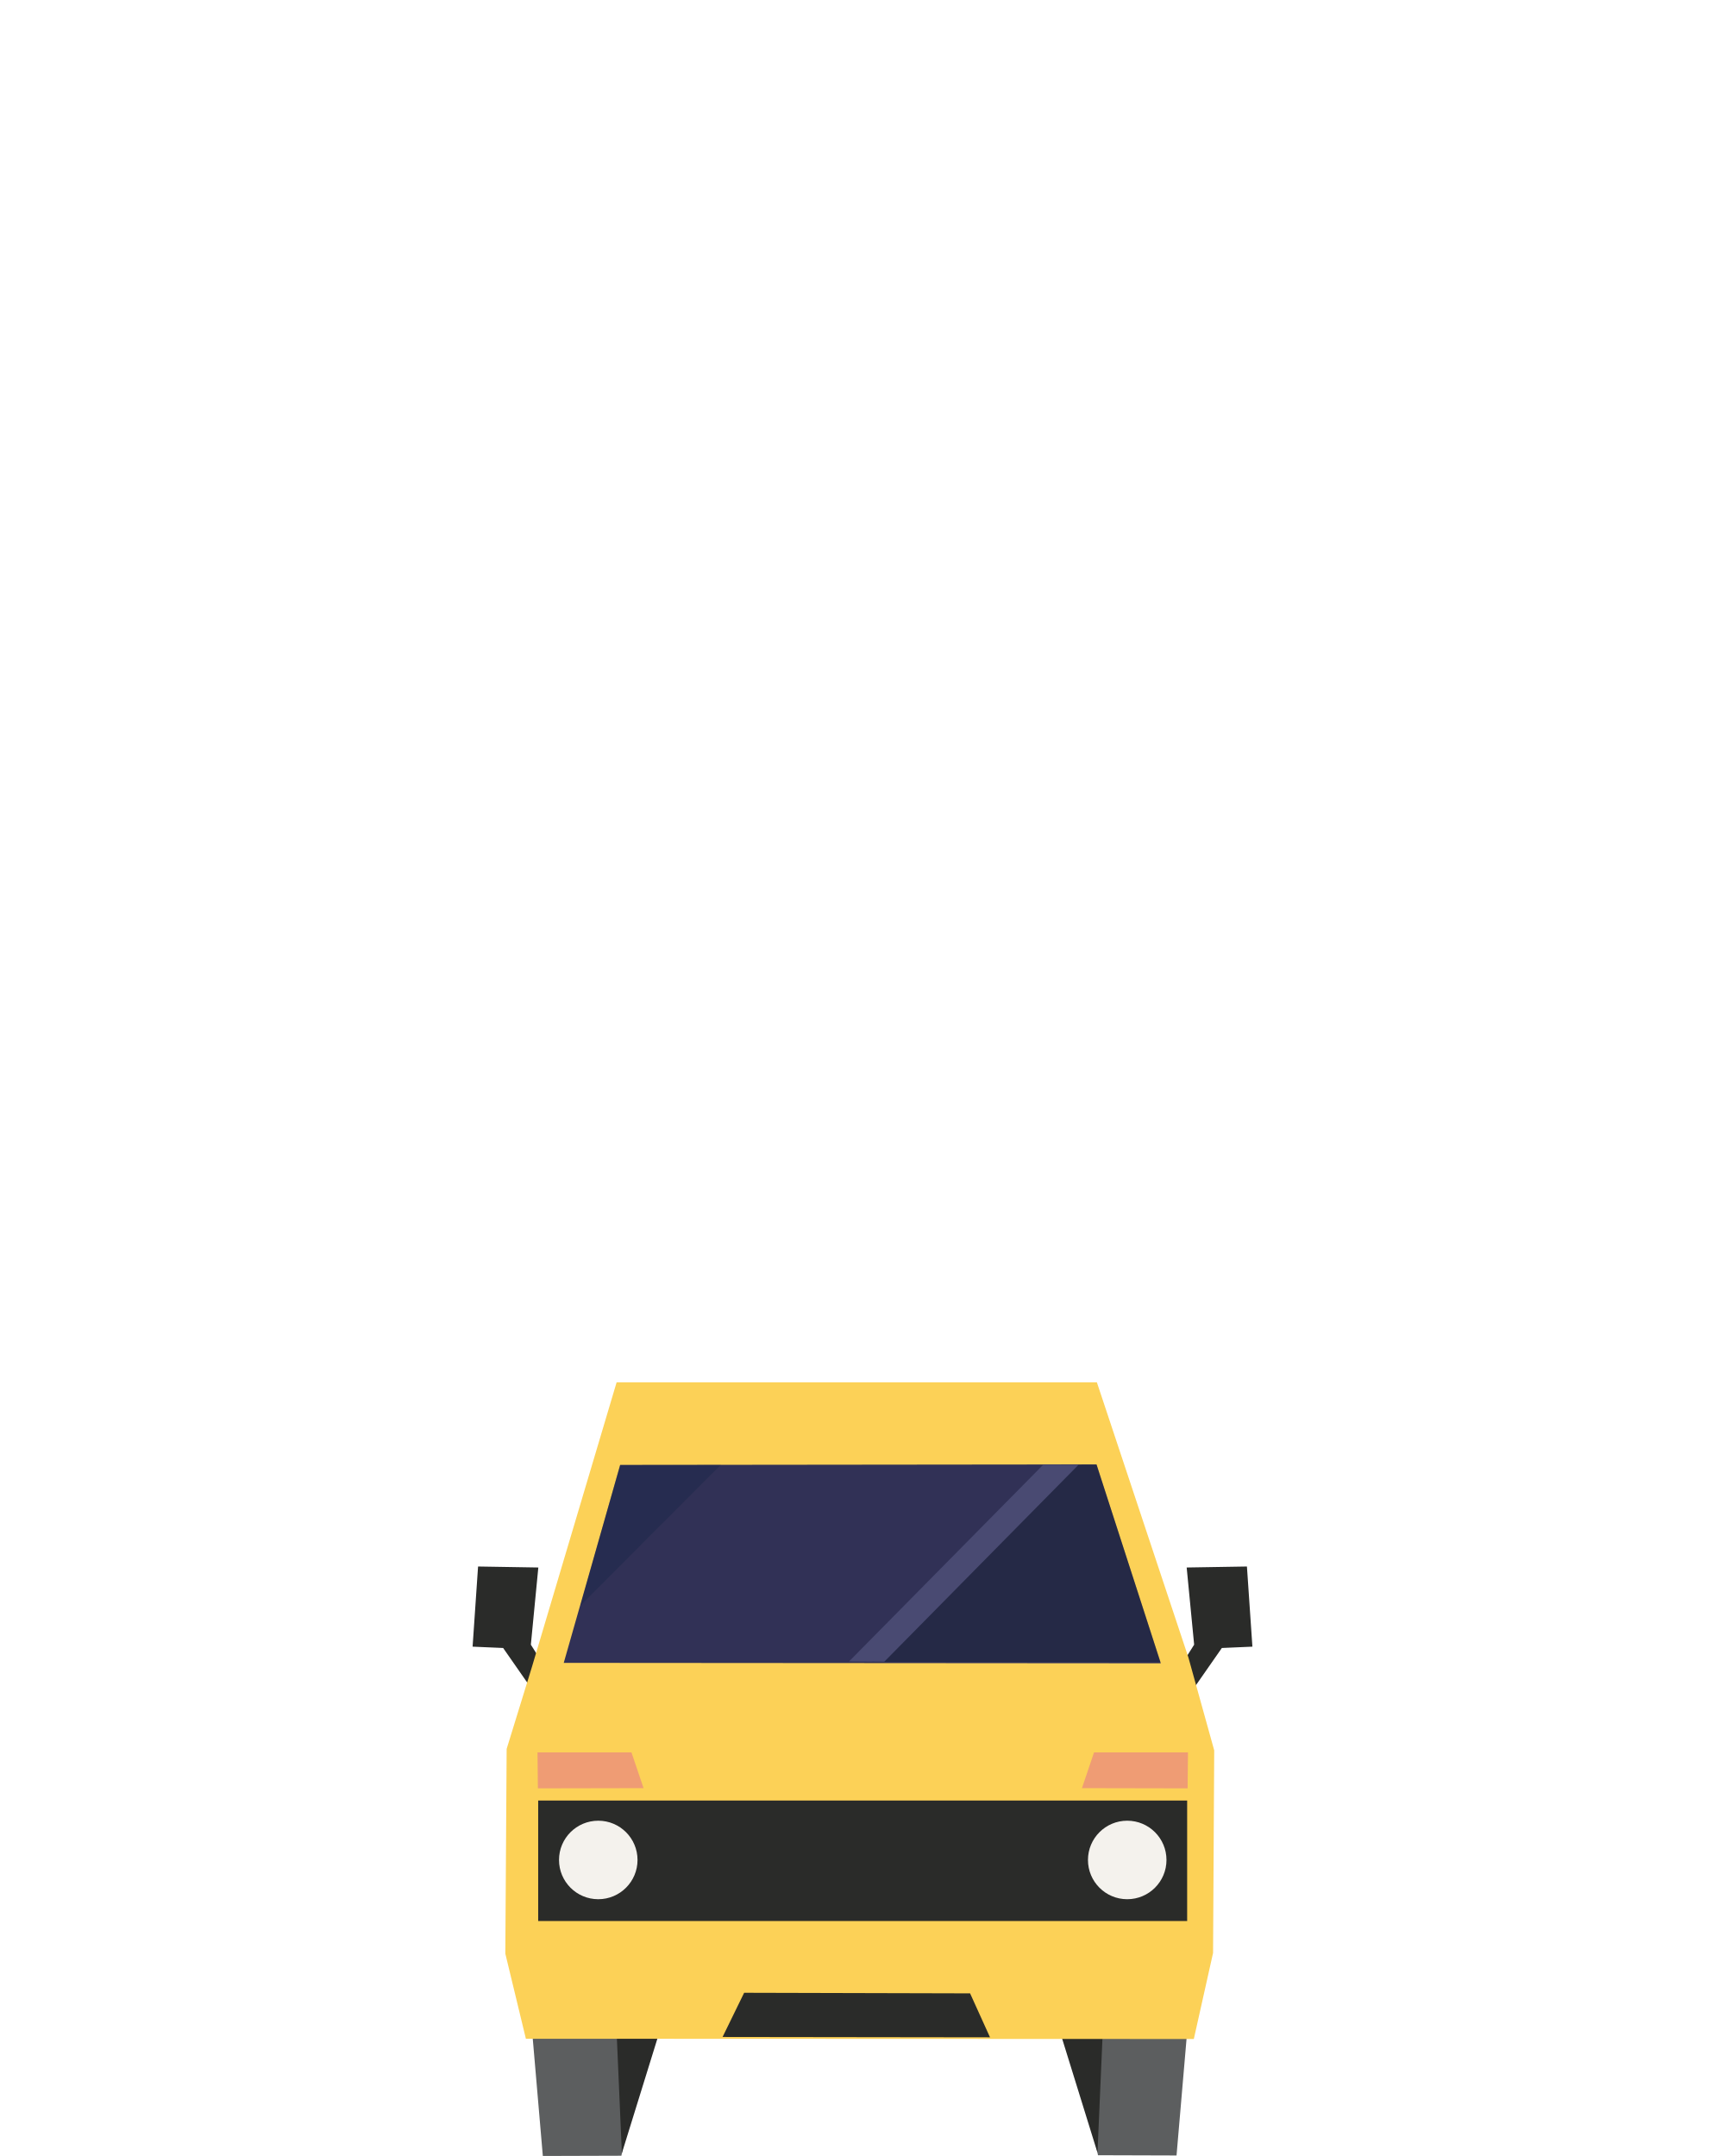
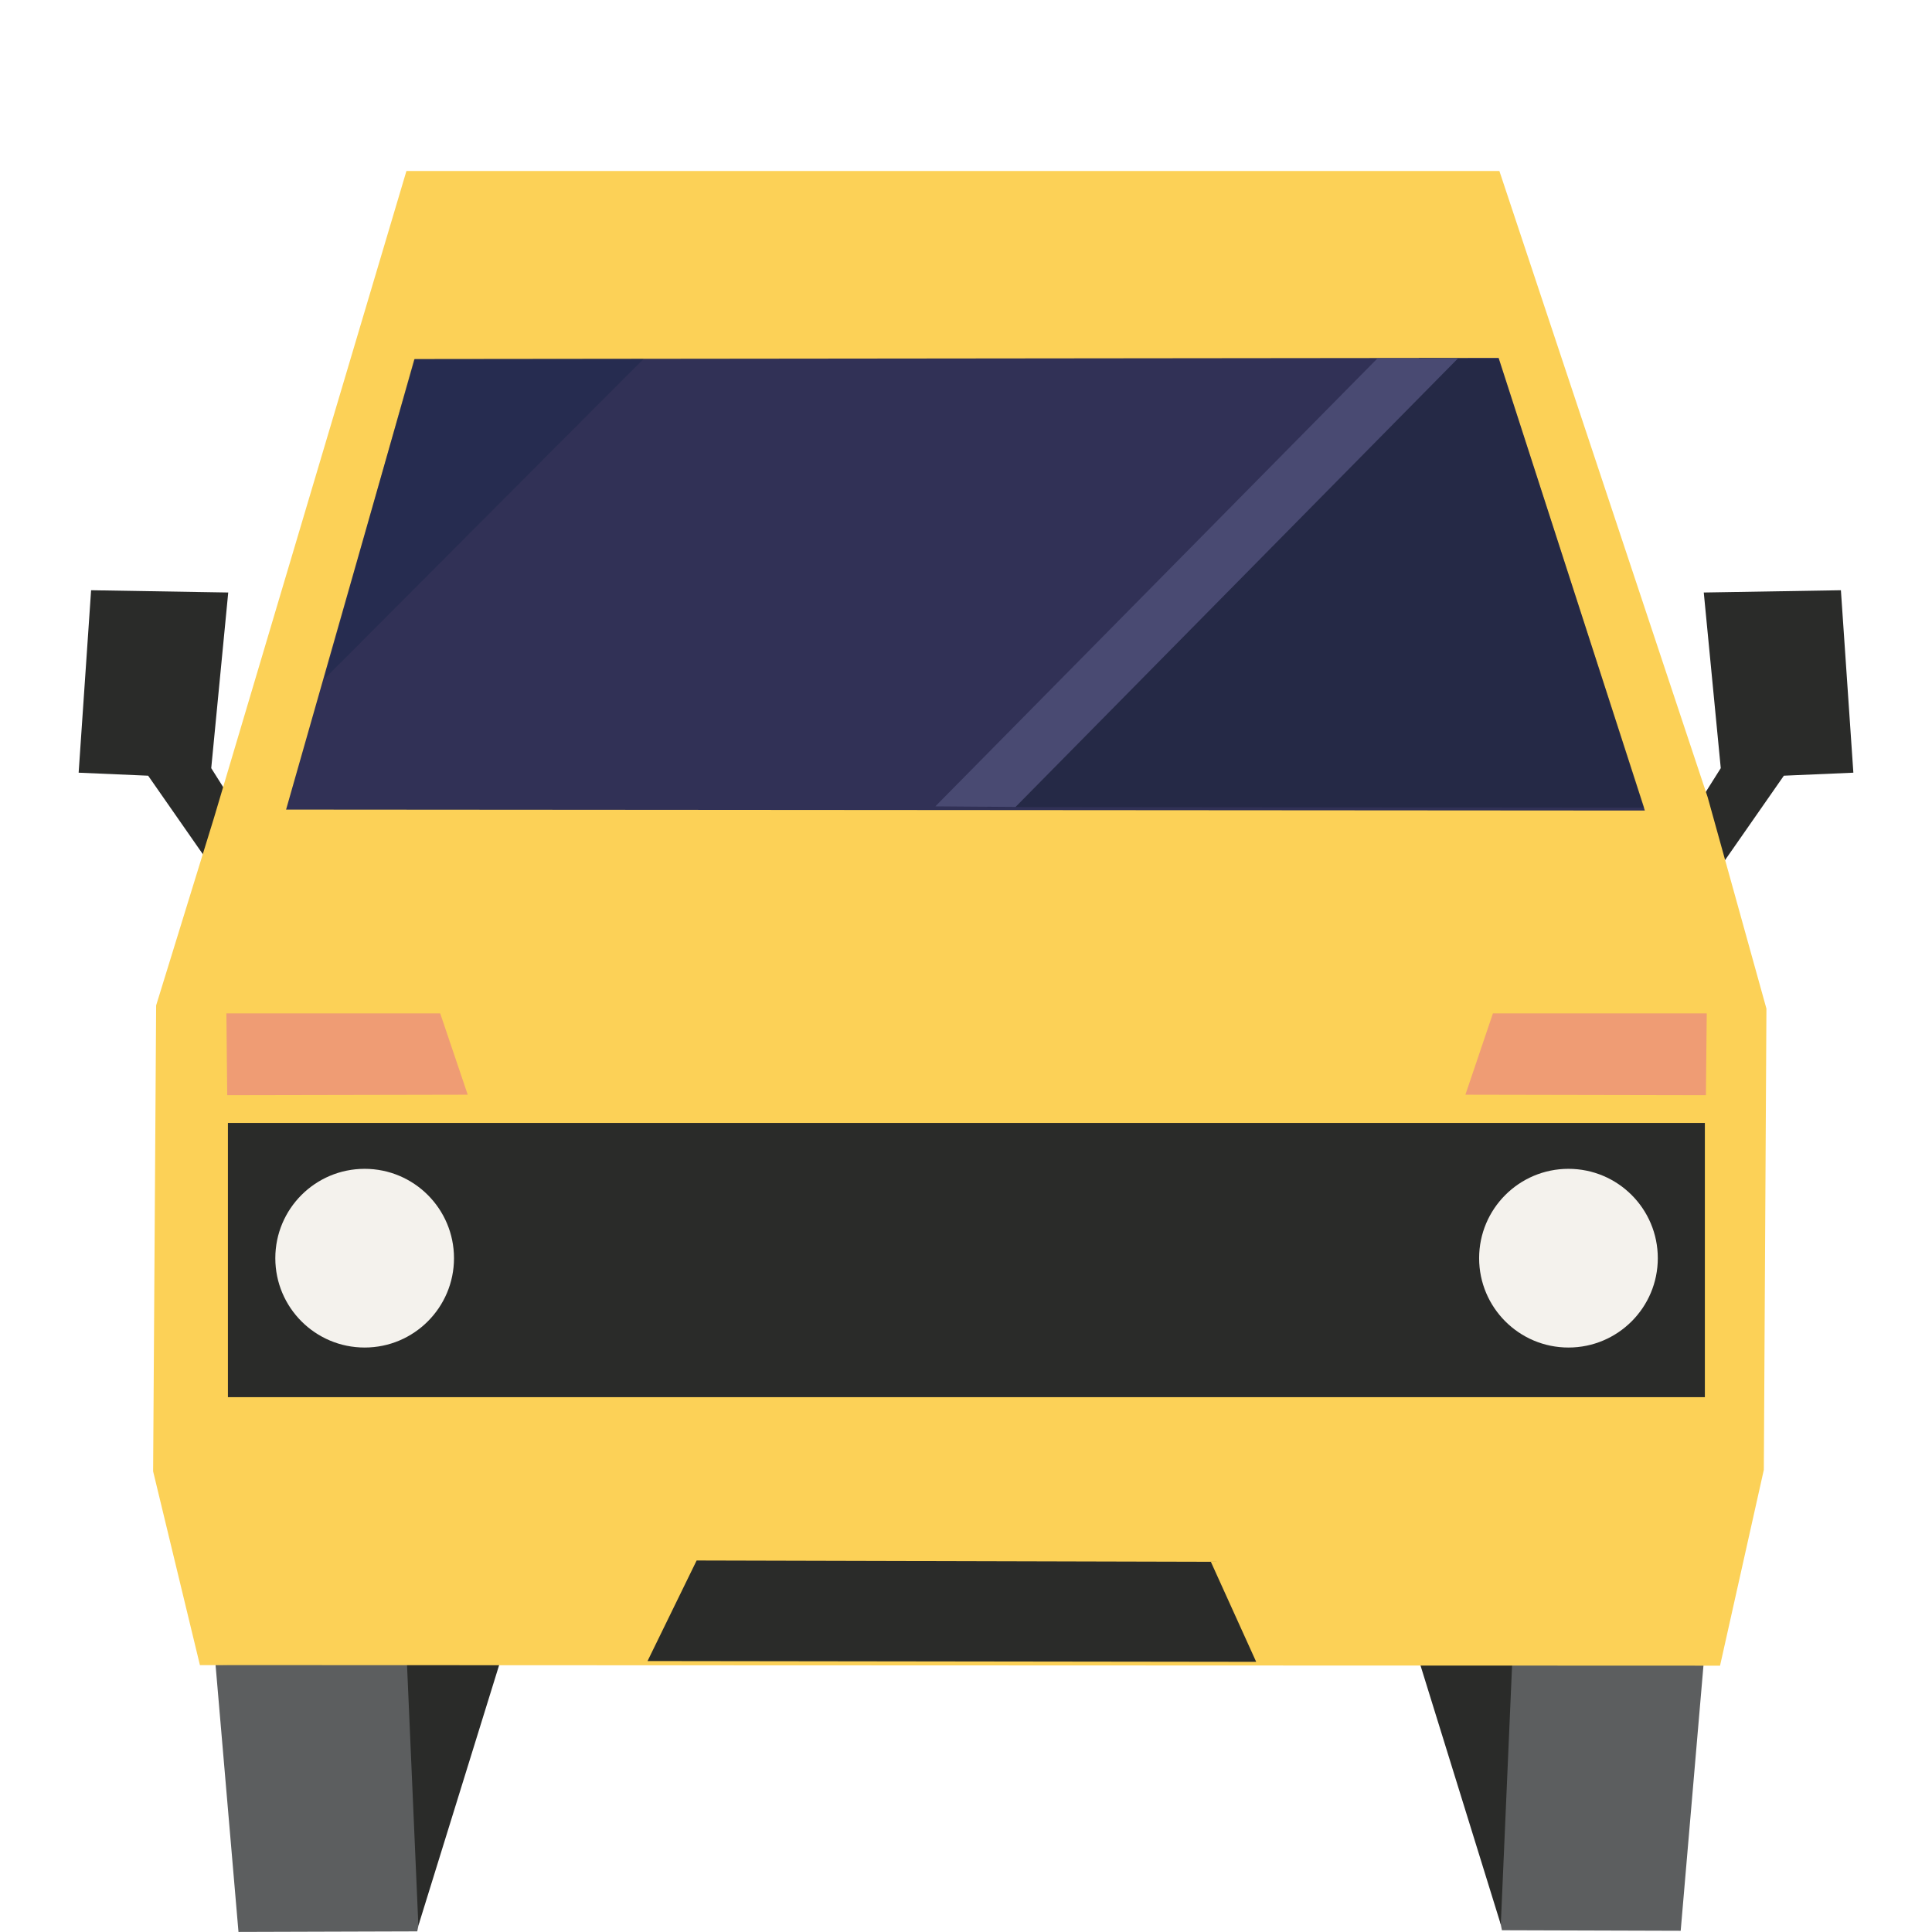
- <svg xmlns="http://www.w3.org/2000/svg" width="100%" height="100%" viewBox="0 0 288 360" version="1.1" xml:space="preserve" style="fill-rule:evenodd;clip-rule:evenodd;stroke-linejoin:round;stroke-miterlimit:2;">
-   <g id="microvan59-inbound" transform="matrix(1,0,0,1,-5.68434e-14,111.78)">
-     <g transform="matrix(1,0,0,1,199.287,149.788)">
-       <path d="M0,20.368L4.711,13.606L9.81,13.385L8.896,0L-1.164,0.166L0.083,13.052L-2.327,16.874L0,20.368Z" style="fill:rgb(42,43,41);fill-rule:nonzero;" />
-     </g>
-     <g transform="matrix(1,0,0,1,88.7131,149.788)">
-       <path d="M0,20.368L-4.711,13.606L-9.81,13.385L-8.896,0L1.164,0.166L-0.083,13.052L2.327,16.874L0,20.368Z" style="fill:rgb(42,43,41);fill-rule:nonzero;" />
-     </g>
-     <g transform="matrix(0.999995,-0.00305016,-0.00305016,-0.999995,90.6593,248.239)">
-       <path d="M-0.03,0.024L13.084,0.024L17.139,19.78L-1.653,19.628L-0.03,0.024Z" style="fill:rgb(92,94,95);fill-rule:nonzero;" />
-     </g>
-     <g transform="matrix(1,0,0,1,102.984,247.755)">
-       <path d="M0,-19.348L0.842,0L6.839,-19.348L0,-19.348Z" style="fill:rgb(42,43,41);fill-rule:nonzero;" />
-     </g>
-     <g transform="matrix(-0.999995,-0.00305039,-0.00305039,0.999995,181.035,228.3)">
-       <path d="M-15.455,19.785L-2.342,19.785L1.713,0.029L-17.078,0.181L-15.455,19.785Z" style="fill:rgb(92,94,95);fill-rule:nonzero;" />
-     </g>
-     <g transform="matrix(1,0,0,1,184.075,247.672)">
-       <path d="M0,-19.348L-0.842,0L-6.839,-19.348L0,-19.348Z" style="fill:rgb(42,43,41);fill-rule:nonzero;" />
-     </g>
-     <g transform="matrix(1,0,0,1,102.95,228.683)">
-       <path d="M0,-109.651L-14.13,-62.158L-18.362,-48.437L-18.583,-14.257L-15.15,-0.042L96.367,0L99.579,-14.368L99.77,-48.2L95.459,-63.712L80.179,-109.651L0,-109.651Z" style="fill:rgb(252,209,87);fill-rule:nonzero;" />
-     </g>
-     <g transform="matrix(-0.274198,0.961673,0.961673,0.274198,170.929,115.01)">
-       <path d="M35.611,-59.916L69.98,-59.916L42.716,35.962L13.724,16.543L35.611,-59.916Z" style="fill:rgb(49,49,86);fill-rule:nonzero;" />
-     </g>
-     <g transform="matrix(-0.412727,-0.910855,-0.910855,0.412727,137.135,202.814)">
-       <path d="M-34.926,-15.083L-26.87,-15.083L-11.212,19.238L-16.444,25.563L-34.926,-15.083Z" style="fill:rgb(42,43,41);fill-rule:nonzero;" />
-     </g>
-     <g transform="matrix(0.320559,0.947229,0.947229,-0.320559,103.627,189.341)">
-       <path d="M-7.485,4.434L-1.186,4.434L-6.809,-12.29L-12.513,-10.424L-7.485,4.434Z" style="fill:rgb(239,156,116);fill-rule:nonzero;" />
-     </g>
-     <g transform="matrix(-1,0,0,1,714.113,-344.998)">
-       <rect x="515.91" y="533.864" width="108.349" height="20.119" style="fill:rgb(42,43,41);" />
-     </g>
-     <g transform="matrix(0,-1,-1,0,99.8852,192.235)">
-       <path d="M-6.554,-6.554C-10.172,-6.554 -13.109,-3.618 -13.109,0C-13.109,3.621 -10.172,6.554 -6.554,6.554C-2.933,6.554 0.001,3.621 0.001,0C0.001,-3.618 -2.933,-6.554 -6.554,-6.554" style="fill:rgb(244,242,237);fill-rule:nonzero;" />
-     </g>
-     <g transform="matrix(-0.320559,0.947229,0.947229,0.320559,194.521,178.32)">
-       <path d="M6.181,-10.435L12.48,-10.435L6.857,6.289L1.153,4.423L6.181,-10.435Z" style="fill:rgb(239,156,116);fill-rule:nonzero;" />
-     </g>
-     <g transform="matrix(0,1,1,0,188.197,192.235)">
-       <path d="M6.554,-6.554C10.172,-6.554 13.109,-3.618 13.109,0C13.109,3.621 10.172,6.554 6.554,6.554C2.933,6.554 -0.001,3.621 -0.001,0C-0.001,-3.618 2.933,-6.554 6.554,-6.554" style="fill:rgb(244,242,237);fill-rule:nonzero;" />
-     </g>
-     <g transform="matrix(1,0,0,1,-426.056,-883.151)">
-       <g opacity="0.3">
-         <g transform="matrix(1,0,0,1,529.571,1039.44)">
-           <path d="M0,-23.44L-6.605,0.031L16.834,-23.471L0,-23.44Z" style="fill:rgb(15,35,66);fill-rule:nonzero;" />
+ <svg xmlns="http://www.w3.org/2000/svg" width="100%" height="100%" viewBox="0 0 180 180" version="1.1" xml:space="preserve" style="fill-rule:evenodd;clip-rule:evenodd;stroke-linejoin:round;stroke-miterlimit:2;">
+   <g transform="matrix(1.27,0,0,1.27,-92.88,-135.24)">
+     <g id="_59--wide">
+       <g id="microvan-inbound">
+         <g transform="matrix(1,0,0,1,199.287,149.788)">
+           <path d="M0,20.368L4.711,13.606L9.81,13.385L8.896,0L-1.164,0.166L0.083,13.052L-2.327,16.874L0,20.368Z" style="fill:rgb(42,43,41);fill-rule:nonzero;" />
+         </g>
+         <g transform="matrix(1,0,0,1,88.7131,149.788)">
+           <path d="M0,20.368L-4.711,13.606L-9.81,13.385L-8.896,0L1.164,0.166L-0.083,13.052L2.327,16.874L0,20.368Z" style="fill:rgb(42,43,41);fill-rule:nonzero;" />
+         </g>
+         <g transform="matrix(0.999995,-0.00305016,-0.00305016,-0.999995,90.6593,248.239)">
+           <path d="M-0.03,0.024L13.084,0.024L17.139,19.78L-1.653,19.628L-0.03,0.024Z" style="fill:rgb(92,94,95);fill-rule:nonzero;" />
+         </g>
+         <g transform="matrix(1,0,0,1,102.984,247.755)">
+           <path d="M0,-19.348L0.842,0L6.839,-19.348L0,-19.348Z" style="fill:rgb(42,43,41);fill-rule:nonzero;" />
+         </g>
+         <g transform="matrix(-0.999995,-0.00305039,-0.00305039,0.999995,181.035,228.3)">
+           <path d="M-15.455,19.785L-2.342,19.785L1.713,0.029L-17.078,0.181L-15.455,19.785Z" style="fill:rgb(92,94,95);fill-rule:nonzero;" />
+         </g>
+         <g transform="matrix(1,0,0,1,184.075,247.672)">
+           <path d="M0,-19.348L-0.842,0L-6.839,-19.348L0,-19.348Z" style="fill:rgb(42,43,41);fill-rule:nonzero;" />
+         </g>
+         <g transform="matrix(1,0,0,1,102.95,228.683)">
+           <path d="M0,-109.651L-14.13,-62.158L-18.362,-48.437L-18.583,-14.257L-15.15,-0.042L96.367,0L99.579,-14.368L99.77,-48.2L95.459,-63.712L80.179,-109.651L0,-109.651Z" style="fill:rgb(252,209,87);fill-rule:nonzero;" />
+         </g>
+         <g transform="matrix(-0.274198,0.961673,0.961673,0.274198,170.929,115.01)">
+           <path d="M35.611,-59.916L69.98,-59.916L42.716,35.962L13.724,16.543L35.611,-59.916Z" style="fill:rgb(49,49,86);fill-rule:nonzero;" />
+         </g>
+         <g transform="matrix(-0.412727,-0.910855,-0.910855,0.412727,137.135,202.814)">
+           <path d="M-34.926,-15.083L-26.87,-15.083L-11.212,19.238L-16.444,25.563L-34.926,-15.083Z" style="fill:rgb(42,43,41);fill-rule:nonzero;" />
+         </g>
+         <g transform="matrix(0.320559,0.947229,0.947229,-0.320559,103.627,189.341)">
+           <path d="M-7.485,4.434L-1.186,4.434L-6.809,-12.29L-12.513,-10.424L-7.485,4.434Z" style="fill:rgb(239,156,116);fill-rule:nonzero;" />
+         </g>
+         <g transform="matrix(-1,0,0,1,714.113,-344.998)">
+           <rect x="515.91" y="533.864" width="108.349" height="20.119" style="fill:rgb(42,43,41);" />
+         </g>
+         <g transform="matrix(0,-1,-1,0,99.8852,192.235)">
+           <path d="M-6.554,-6.554C-10.172,-6.554 -13.109,-3.618 -13.109,0C-13.109,3.621 -10.172,6.554 -6.554,6.554C-2.933,6.554 0.001,3.621 0.001,0C0.001,-3.618 -2.933,-6.554 -6.554,-6.554" style="fill:rgb(244,242,237);fill-rule:nonzero;" />
+         </g>
+         <g transform="matrix(-0.320559,0.947229,0.947229,0.320559,194.521,178.32)">
+           <path d="M6.181,-10.435L12.48,-10.435L6.857,6.289L1.153,4.423L6.181,-10.435Z" style="fill:rgb(239,156,116);fill-rule:nonzero;" />
+         </g>
+         <g transform="matrix(0,1,1,0,188.197,192.235)">
+           <path d="M6.554,-6.554C10.172,-6.554 13.109,-3.618 13.109,0C13.109,3.621 10.172,6.554 6.554,6.554C2.933,6.554 -0.001,3.621 -0.001,0C-0.001,-3.618 2.933,-6.554 6.554,-6.554" style="fill:rgb(244,242,237);fill-rule:nonzero;" />
+         </g>
+         <g transform="matrix(1,0,0,1,-426.056,-883.151)">
+           <g opacity="0.3">
+             <g transform="matrix(1,0,0,1,529.571,1039.44)">
+               <path d="M0,-23.44L-6.605,0.031L16.834,-23.471L0,-23.44Z" style="fill:rgb(15,35,66);fill-rule:nonzero;" />
+             </g>
+           </g>
+         </g>
+         <g transform="matrix(1,0,0,1,-426.056,-883.151)">
+           <g opacity="0.3">
+             <g transform="matrix(-0.999898,-0.0142622,-0.0142622,0.999898,582.036,1048.61)">
+               <path d="M-26.628,-33.016L-20.808,-33.016L10.436,0.384L-37.769,-0.262L-26.628,-33.016Z" style="fill:rgb(10,23,35);fill-rule:nonzero;" />
+             </g>
+           </g>
+         </g>
+         <g transform="matrix(0.702222,-0.711958,-0.711958,-0.702222,163.307,170.247)">
+           <path d="M-7.759,14.36L38.464,14.36L34.319,18.566L-11.859,18.58L-7.759,14.36Z" style="fill:rgb(73,74,114);fill-rule:nonzero;" />
        </g>
      </g>
    </g>
-     <g transform="matrix(1,0,0,1,-426.056,-883.151)">
-       <g opacity="0.3">
-         <g transform="matrix(-0.999898,-0.0142622,-0.0142622,0.999898,582.036,1048.61)">
-           <path d="M-26.628,-33.016L-20.808,-33.016L10.436,0.384L-37.769,-0.262L-26.628,-33.016Z" style="fill:rgb(10,23,35);fill-rule:nonzero;" />
-         </g>
-       </g>
-     </g>
-     <g transform="matrix(0.702222,-0.711958,-0.711958,-0.702222,163.307,170.247)">
-       <path d="M-7.759,14.36L38.464,14.36L34.319,18.566L-11.859,18.58L-7.759,14.36Z" style="fill:rgb(73,74,114);fill-rule:nonzero;" />
-     </g>
  </g>
</svg>
